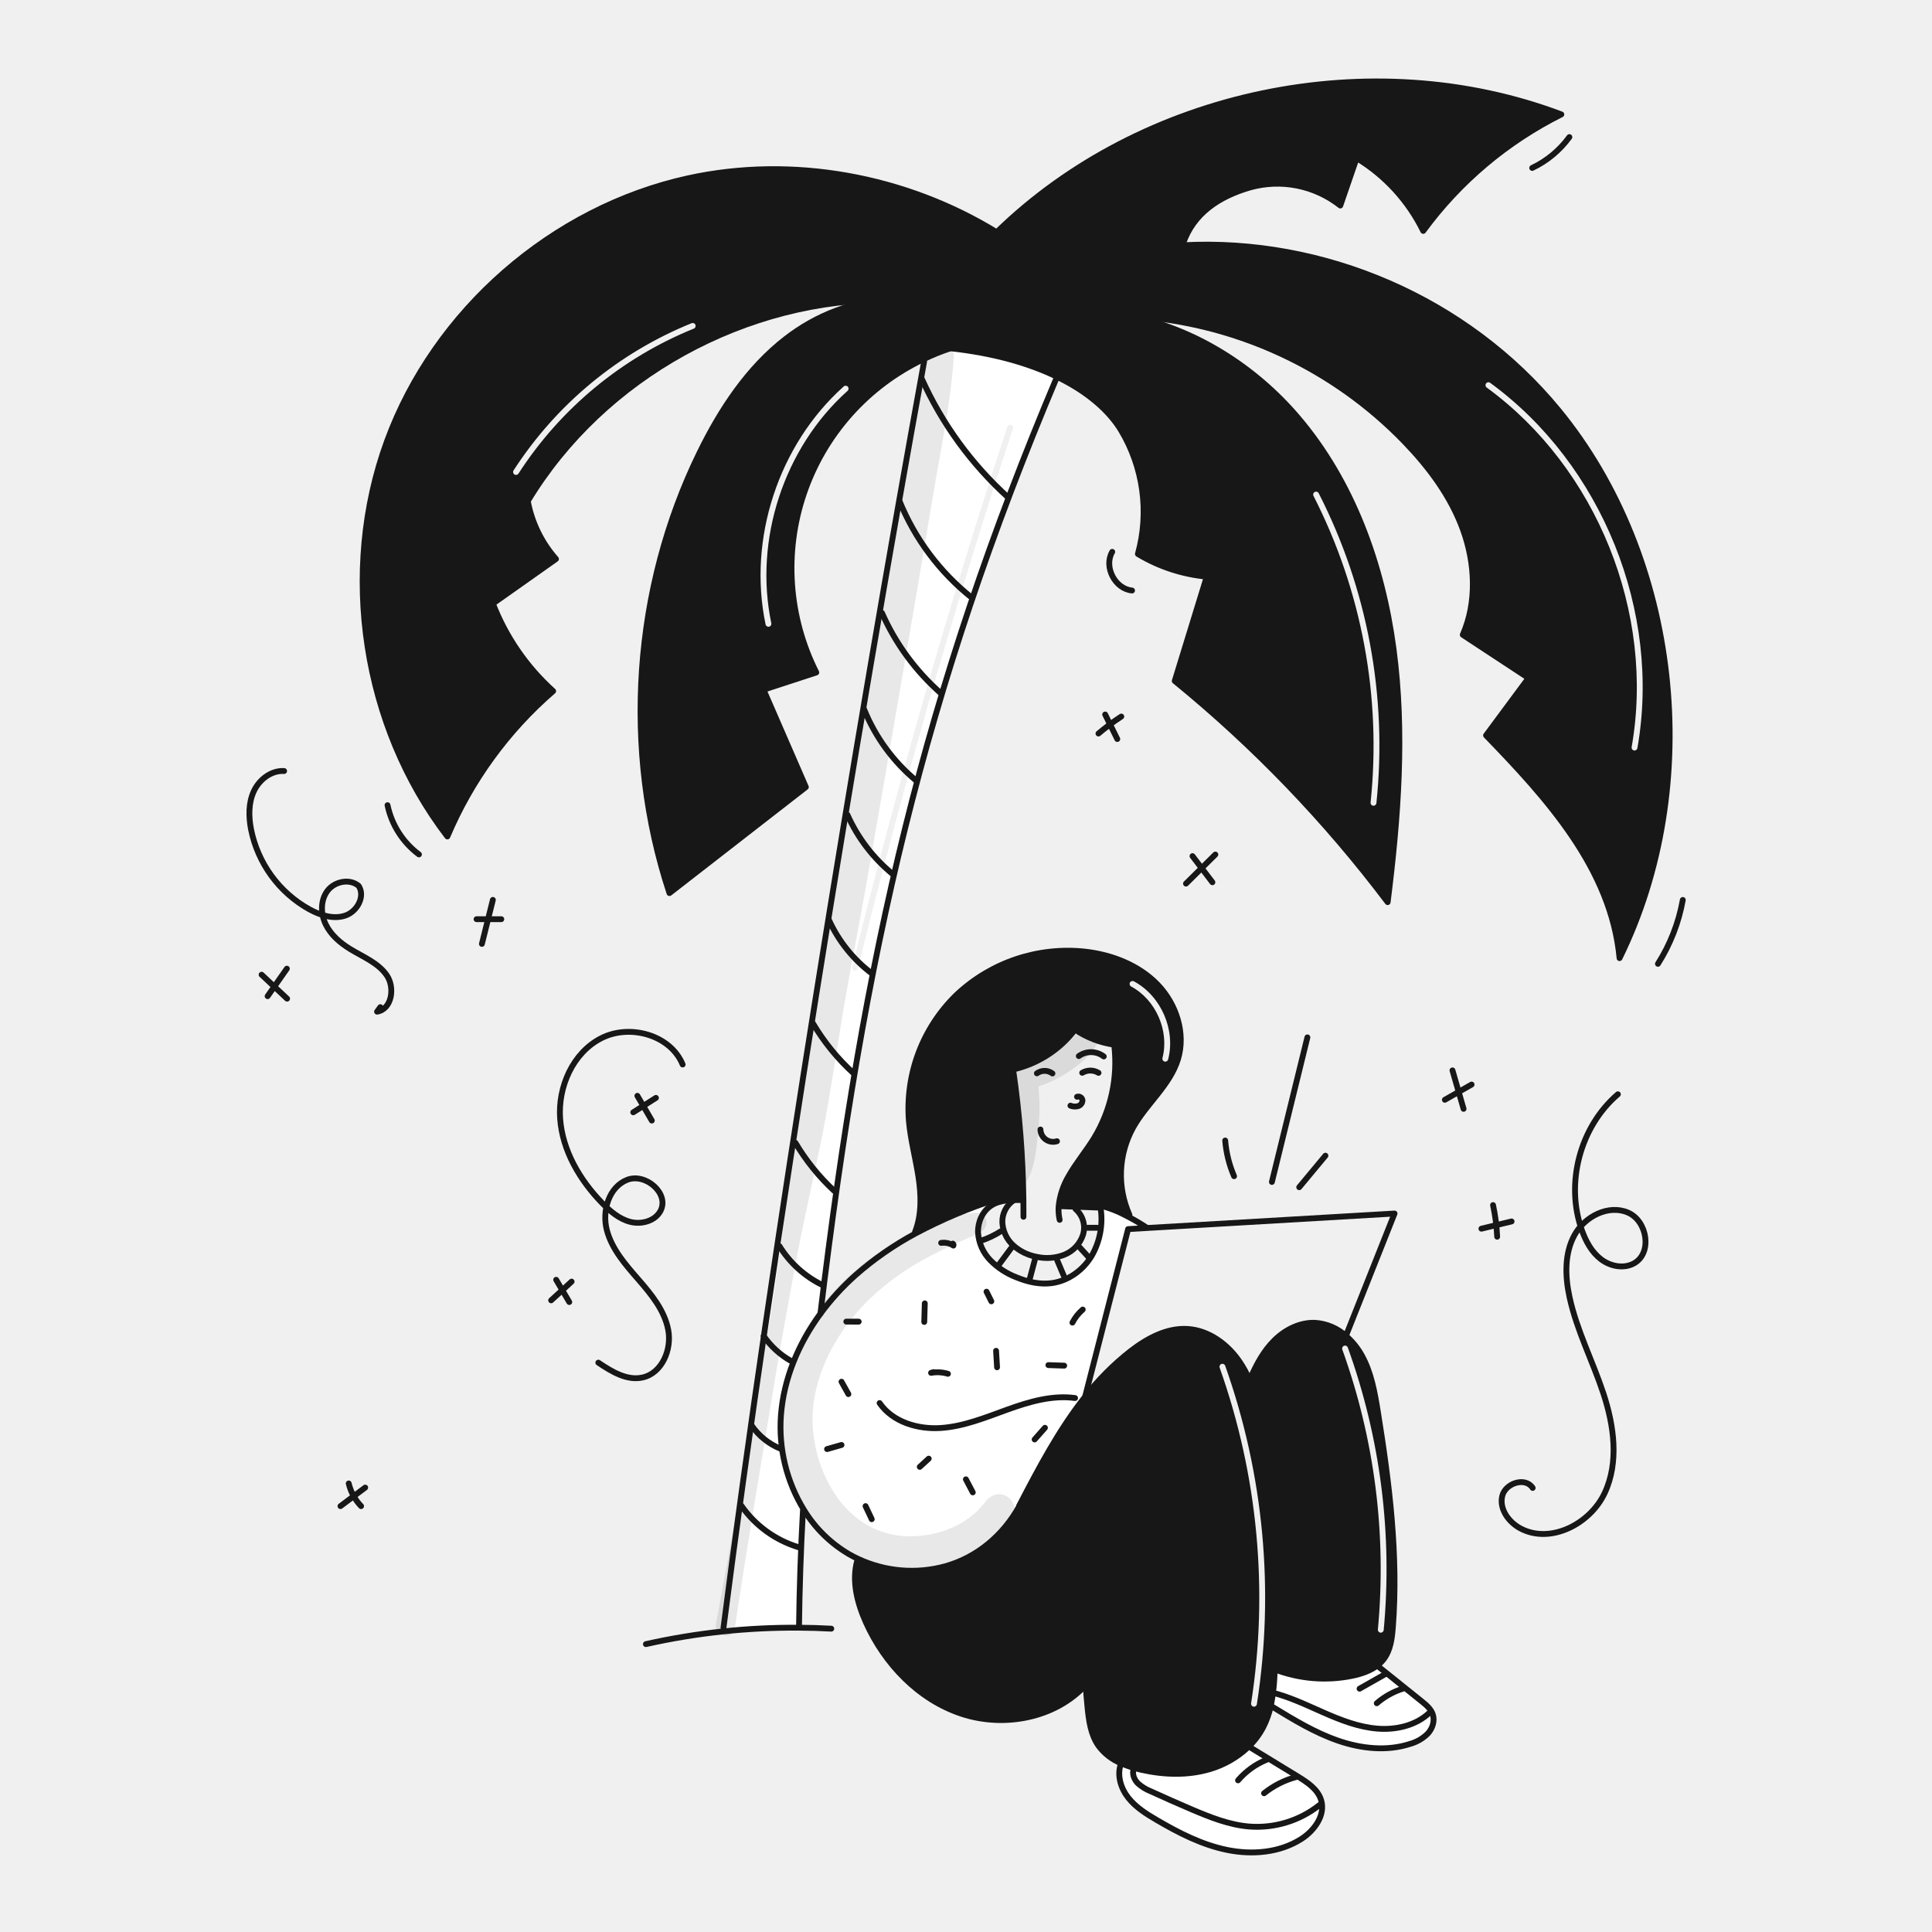
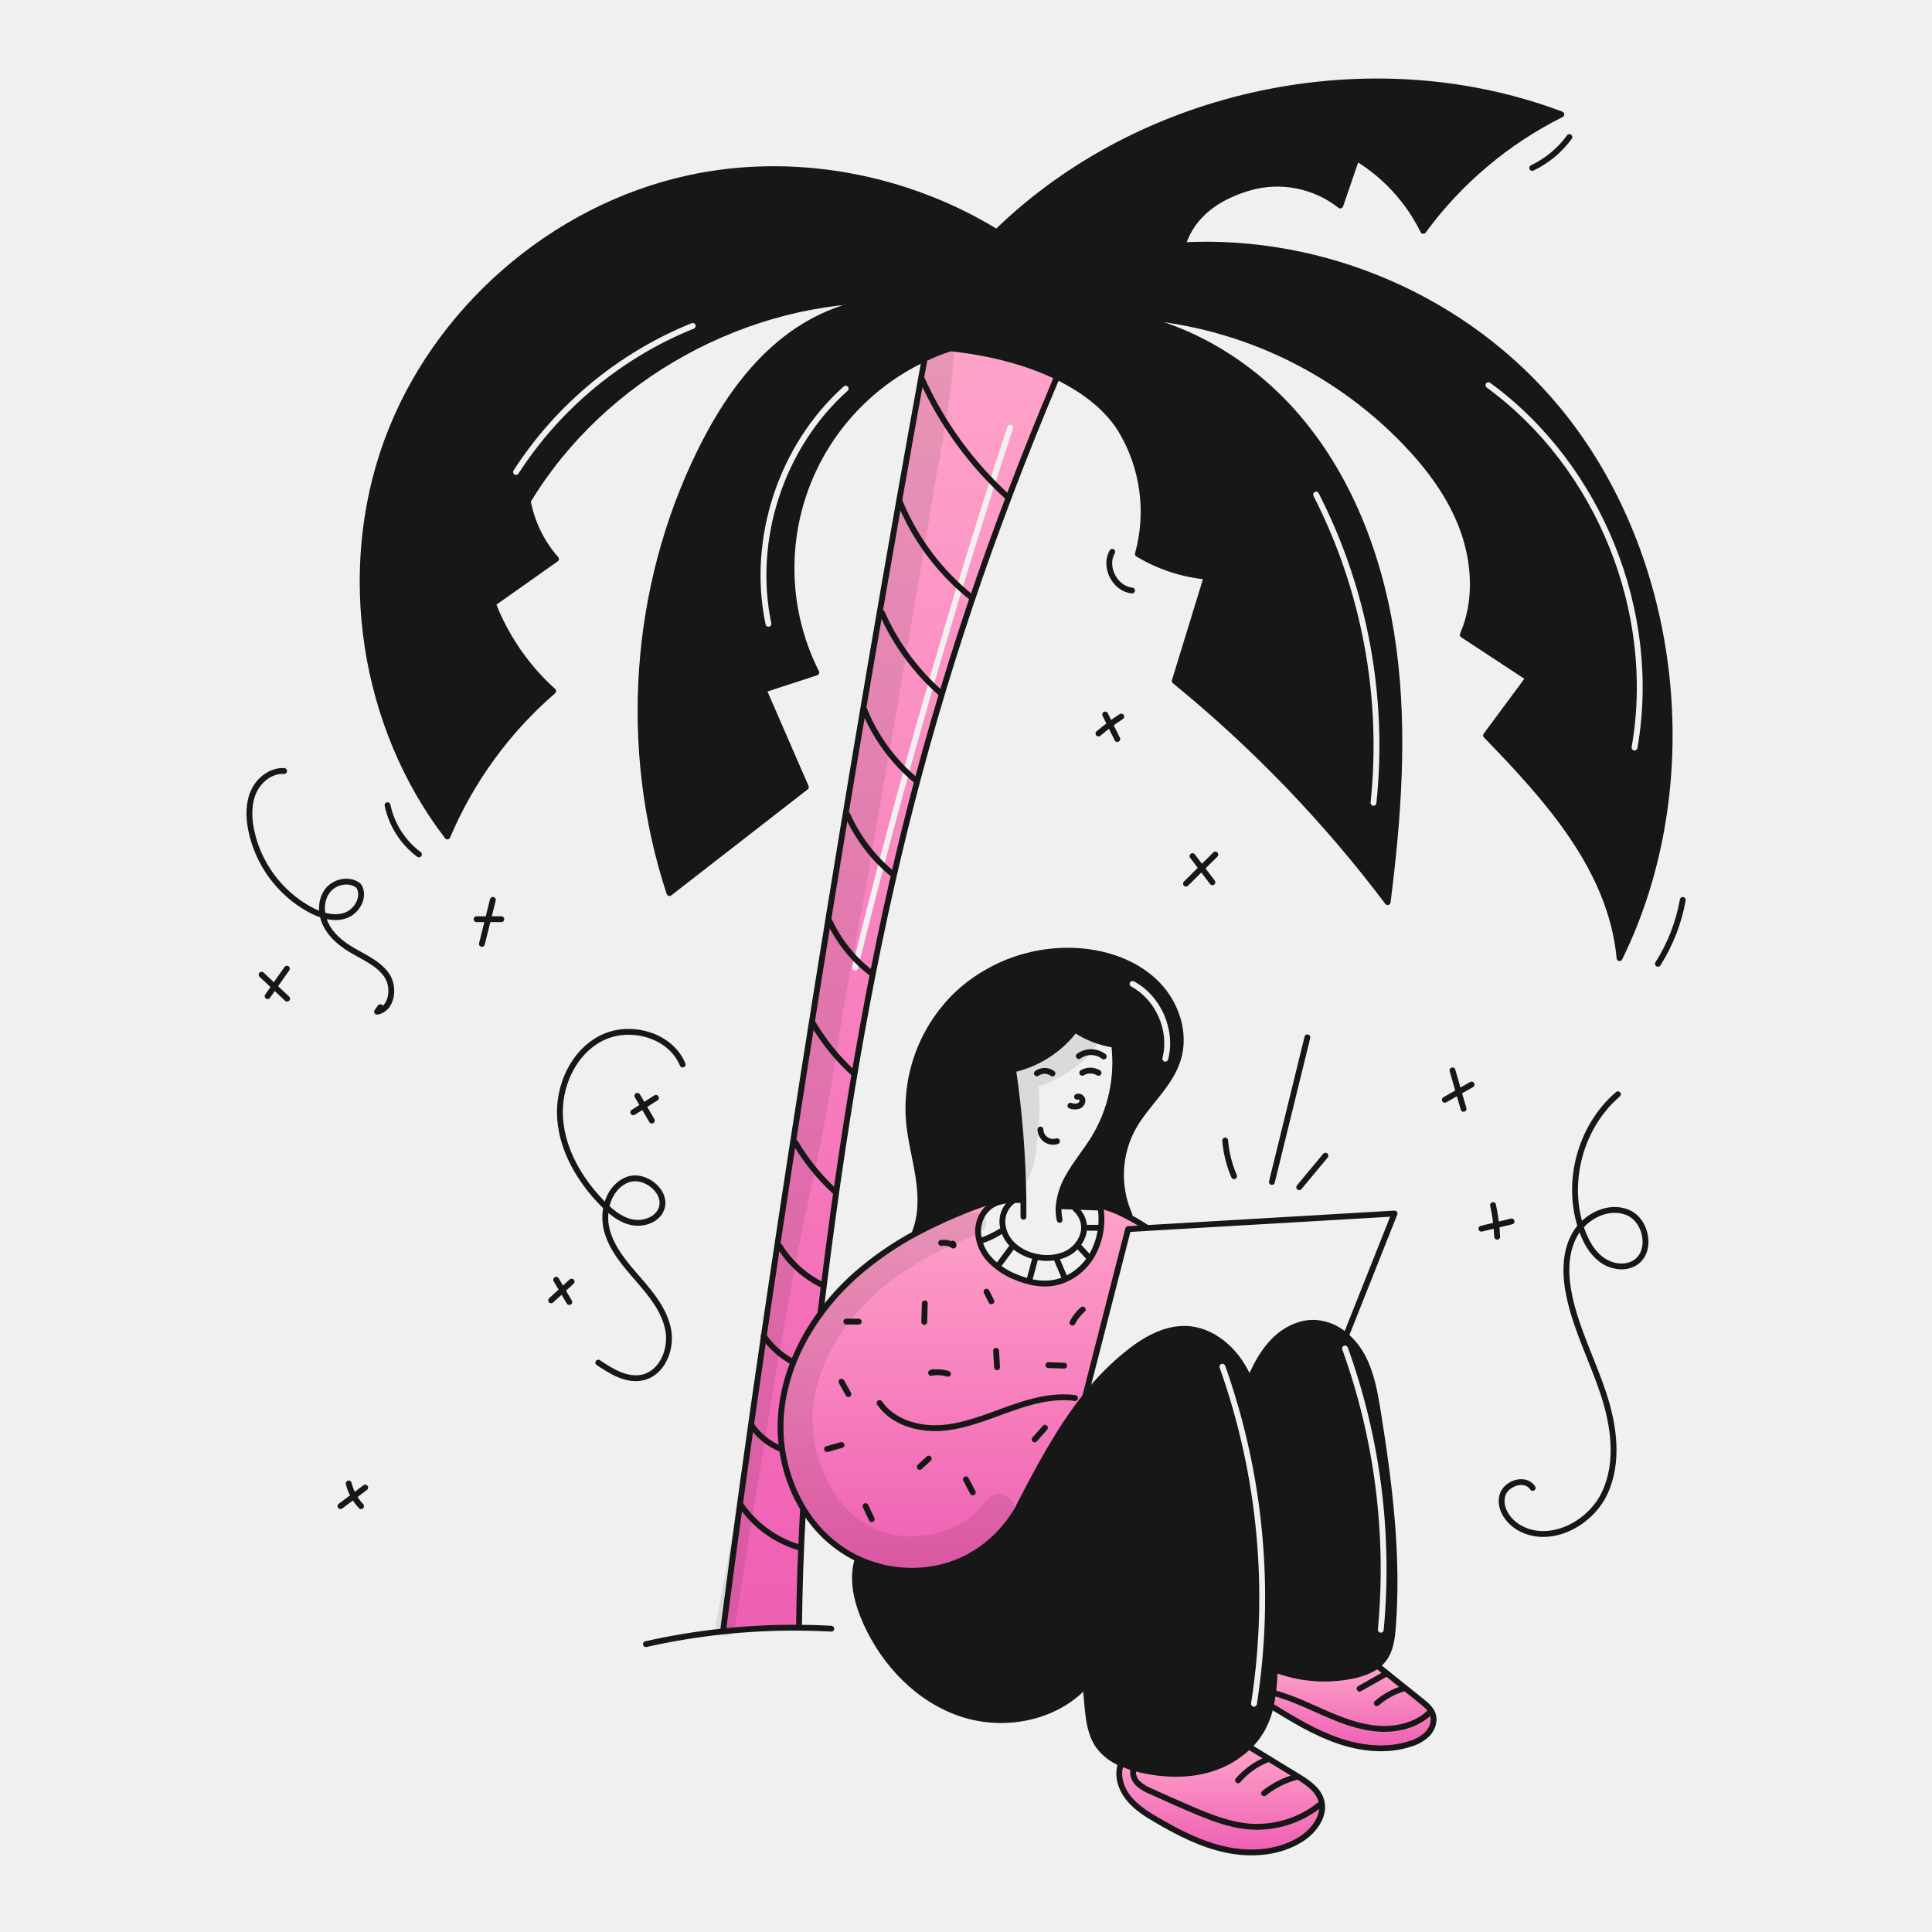
<svg xmlns="http://www.w3.org/2000/svg" width="960" height="960" viewBox="0 0 960 960" fill="none">
  <g clip-path="url(#clip0_248_1695)">
    <path fill-rule="evenodd" clip-rule="evenodd" d="M557.038 581.771C557.35 574.262 559.39 566.925 563 560.332C565.675 555.532 569.169 551.19 572.651 546.863C577.802 540.462 582.925 534.095 585.329 526.33C589.287 513.46 584.522 498.878 575.179 489.202C565.836 479.526 552.508 474.369 539.136 472.859C527.615 471.626 515.964 472.893 504.978 476.573C493.992 480.254 483.929 486.261 475.477 494.186C467.134 502.229 460.669 512.015 456.546 522.845C452.423 533.676 450.743 545.283 451.625 556.838C452.118 562.575 453.25 568.22 454.382 573.868C455.093 577.413 455.804 580.96 456.357 584.531C457.792 593.791 458.101 603.535 454.657 612.253L454.986 612.863C467.927 605.969 481.464 600.256 495.432 595.794L495.964 597.41C498.483 596.636 501.107 596.254 503.743 596.278C505.011 596.249 506.279 596.278 507.527 596.326L508.543 596.317C508.28 574.741 506.59 553.207 503.482 531.855L502.011 531.719C514.833 529.16 526.281 522.014 534.211 511.619L534.27 511.658C540.105 515.581 546.755 518.128 553.718 519.108L553.68 519.398C555.584 535.44 552.063 551.657 543.68 565.466C541.896 568.386 539.907 571.174 537.919 573.96C535.498 577.352 533.079 580.742 531.034 584.366C528.32 588.919 526.627 594.006 526.07 599.277L527.55 599.364C528.696 599.407 529.844 599.448 530.993 599.489C532.153 599.53 533.313 599.571 534.469 599.615C538.602 599.774 542.736 599.925 546.869 600.07L546.947 599.122C551.258 600.204 555.418 601.817 559.332 603.922L561.2 603.632C558.15 596.762 556.726 589.281 557.038 581.771ZM563.429 487.624C562.722 487.246 561.842 487.513 561.464 488.22C561.086 488.927 561.353 489.806 562.06 490.184C574.329 496.747 581.117 512.243 577.624 525.711C577.423 526.487 577.889 527.279 578.665 527.48C579.441 527.682 580.233 527.216 580.434 526.44C584.263 511.674 576.88 494.82 563.429 487.624Z" fill="#171717" />
-     <path fill-rule="evenodd" clip-rule="evenodd" d="M459.2 179.588C425.168 366.23 383.7 620.711 359.487 808.882L359.671 810.61C372.081 809.31 384.553 808.706 397.03 808.8V808.055C397.26 789.121 397.911 769.955 398.985 750.555L399.478 750.245C390.837 736.185 386.836 719.764 388.041 703.306C389.425 685 396.759 667.65 407.655 652.778C429.175 473.673 459.219 343.636 525.21 187.29L525.239 187.222C511.509 180.546 493.899 175.417 472.253 173.056C467.62 174.588 463.095 176.427 458.707 178.562L459.2 179.588ZM503.33 212.947C503.58 212.186 503.166 211.366 502.404 211.115C501.643 210.865 500.822 211.279 500.572 212.041C471.491 300.521 445.788 390.018 423.465 480.531C423.273 481.309 423.748 482.095 424.526 482.287C425.305 482.479 426.091 482.004 426.283 481.226C448.589 390.784 474.271 301.358 503.33 212.947Z" fill="white" />
-     <path d="M711.91 851.776C713.061 855.037 711.832 858.801 709.51 861.365C707.062 863.828 704.013 865.609 700.666 866.532C689.103 870.296 676.36 868.884 664.874 864.926C653.388 860.968 642.9 854.592 632.527 848.264L631.385 848C632.647 841.909 633.308 835.709 633.359 829.489C645.626 834.197 658.982 835.307 671.859 832.689C676.349 831.76 680.945 830.241 684.506 827.474L685.241 828.374C692.307 834.041 699.368 839.707 706.422 845.374C708.649 847.171 710.971 849.1 711.91 851.776Z" fill="white" />
-     <path d="M656.456 894.448C658.739 901.908 653.127 909.63 646.548 913.819C635.817 920.651 622.183 921.764 609.72 919.219C597.257 916.674 585.743 910.771 574.77 904.347C569.613 901.328 564.427 898.076 560.711 893.403C556.995 888.73 554.944 882.303 556.899 876.663L557.099 876.199C560.32 877.589 563.67 878.661 567.099 879.399C578.352 881.934 590.263 882.34 601.304 879.021C608.256 876.956 614.637 873.314 619.95 868.378L621.788 868.619C629.432 873.293 637.08 877.963 644.73 882.63C649.586 885.594 654.8 889.02 656.456 894.448Z" fill="white" />
+     <path fill-rule="evenodd" clip-rule="evenodd" d="M459.2 179.588C425.168 366.23 383.7 620.711 359.487 808.882L359.671 810.61C372.081 809.31 384.553 808.706 397.03 808.8V808.055C397.26 789.121 397.911 769.955 398.985 750.555L399.478 750.245C390.837 736.185 386.836 719.764 388.041 703.306C389.425 685 396.759 667.65 407.655 652.778C429.175 473.673 459.219 343.636 525.21 187.29L525.239 187.222C511.509 180.546 493.899 175.417 472.253 173.056C467.62 174.588 463.095 176.427 458.707 178.562L459.2 179.588ZM503.33 212.947C503.58 212.186 503.166 211.366 502.404 211.115C501.643 210.865 500.822 211.279 500.572 212.041C471.491 300.521 445.788 390.018 423.465 480.531C423.273 481.309 423.748 482.095 424.526 482.287C425.305 482.479 426.091 482.004 426.283 481.226C448.589 390.784 474.271 301.358 503.33 212.947Z" fill="url(#paint0_linear_248_1695)" />
+     <path d="M711.91 851.776C713.061 855.037 711.832 858.801 709.51 861.365C707.062 863.828 704.013 865.609 700.666 866.532C689.103 870.296 676.36 868.884 664.874 864.926C653.388 860.968 642.9 854.592 632.527 848.264L631.385 848C632.647 841.909 633.308 835.709 633.359 829.489C645.626 834.197 658.982 835.307 671.859 832.689C676.349 831.76 680.945 830.241 684.506 827.474L685.241 828.374C692.307 834.041 699.368 839.707 706.422 845.374C708.649 847.171 710.971 849.1 711.91 851.776Z" fill="url(#paint1_linear_248_1695)" />
+     <path d="M656.456 894.448C658.739 901.908 653.127 909.63 646.548 913.819C635.817 920.651 622.183 921.764 609.72 919.219C597.257 916.674 585.743 910.771 574.77 904.347C569.613 901.328 564.427 898.076 560.711 893.403C556.995 888.73 554.944 882.303 556.899 876.663L557.099 876.199C560.32 877.589 563.67 878.661 567.099 879.399C578.352 881.934 590.263 882.34 601.304 879.021C608.256 876.956 614.637 873.314 619.95 868.378L621.788 868.619C629.432 873.293 637.08 877.963 644.73 882.63C649.586 885.594 654.8 889.02 656.456 894.448Z" fill="url(#paint2_linear_248_1695)" />
    <path d="M620.925 93.19C605.656 97.66 592.894 106.059 587.825 121.154L587.864 121.86C566.367 122.963 545.173 127.413 525.047 135.049L523.747 136.5C514.886 128.639 505.349 121.574 495.247 115.387C567.494 45.022 681.469 21.238 775.82 56.846C748.668 70.411 725.144 90.258 707.2 114.738C699.851 99.759 688.36 87.203 674.089 78.559C671.389 86.416 668.686 94.27 665.98 102.121C659.711 97.177 652.359 93.789 644.527 92.237C636.695 90.684 628.606 91.011 620.925 93.19V93.19Z" fill="#171717" />
-     <path d="M426.339 774.58C424.82 773.874 423.33 773.1 421.869 772.258C412.706 766.877 405.015 759.315 399.478 750.245C390.837 736.186 386.836 719.765 388.041 703.306C389.425 684.999 396.759 667.65 407.654 652.778C412.799 645.77 418.669 639.325 425.168 633.551C434.279 625.539 444.277 618.599 454.968 612.864C467.91 605.97 481.447 600.257 495.414 595.795L495.946 597.411C494.701 597.813 493.516 598.382 492.424 599.104C488.124 601.959 485.805 607.29 485.979 612.448C486.302 617.649 488.491 622.559 492.143 626.275C495.786 629.954 500.17 632.818 505.003 634.675C510.603 636.987 516.74 638.39 522.739 637.558C530.925 636.416 538.239 631.066 542.478 623.973C546.615 616.737 548.161 608.306 546.861 600.073L546.939 599.125C551.25 600.208 555.41 601.82 559.324 603.925C562.803 605.683 566.179 607.638 569.436 609.779L569.465 610.215L560.543 610.737L539.179 694.048C526.164 710.469 516.091 729.579 506.379 748.302L506.495 748.37C498.551 762.778 485.633 773.789 469.795 778.25C455.334 782.227 439.929 780.926 426.339 774.58V774.58Z" fill="white" />
+     <path d="M426.339 774.58C424.82 773.874 423.33 773.1 421.869 772.258C412.706 766.877 405.015 759.315 399.478 750.245C390.837 736.186 386.836 719.765 388.041 703.306C389.425 684.999 396.759 667.65 407.654 652.778C412.799 645.77 418.669 639.325 425.168 633.551C434.279 625.539 444.277 618.599 454.968 612.864C467.91 605.97 481.447 600.257 495.414 595.795L495.946 597.411C494.701 597.813 493.516 598.382 492.424 599.104C488.124 601.959 485.805 607.29 485.979 612.448C486.302 617.649 488.491 622.559 492.143 626.275C495.786 629.954 500.17 632.818 505.003 634.675C510.603 636.987 516.74 638.39 522.739 637.558C530.925 636.416 538.239 631.066 542.478 623.973C546.615 616.737 548.161 608.306 546.861 600.073L546.939 599.125C551.25 600.208 555.41 601.82 559.324 603.925C562.803 605.683 566.179 607.638 569.436 609.779L569.465 610.215L560.543 610.737L539.179 694.048C526.164 710.469 516.091 729.579 506.379 748.302L506.495 748.37C498.551 762.778 485.633 773.789 469.795 778.25C455.334 782.227 439.929 780.926 426.339 774.58V774.58Z" fill="url(#paint3_linear_248_1695)" />
    <path d="M531.9 549.4C533.103 549.886 534.43 549.967 535.683 549.633C536.302 549.454 536.848 549.083 537.241 548.573C537.634 548.063 537.855 547.441 537.87 546.797C537.851 546.483 537.759 546.178 537.602 545.905C537.446 545.632 537.229 545.399 536.968 545.223C536.707 545.047 536.409 544.934 536.098 544.891C535.786 544.849 535.469 544.879 535.17 544.978" stroke="#171717" stroke-width="2.903" stroke-linecap="round" stroke-linejoin="round" />
    <path d="M522.945 533.394C521.833 532.565 520.486 532.113 519.099 532.102C517.712 532.092 516.358 532.524 515.233 533.336" stroke="#171717" stroke-width="2.903" stroke-linecap="round" stroke-linejoin="round" />
    <path d="M537.75 533.065C538.975 532.333 540.377 531.949 541.804 531.954C543.231 531.959 544.63 532.353 545.85 533.094" stroke="#171717" stroke-width="2.903" stroke-linecap="round" stroke-linejoin="round" />
    <path d="M536.056 524.753C537.871 523.453 540.055 522.771 542.288 522.805C544.52 522.84 546.682 523.591 548.456 524.947" stroke="#171717" stroke-width="2.903" stroke-linecap="round" stroke-linejoin="round" />
    <path d="M497.7 532.368C499.142 532.214 500.574 531.991 502 531.72C514.822 529.162 526.27 522.015 534.2 511.62C534.84 510.778 535.449 509.917 536.029 509.036" stroke="#171717" stroke-width="2.903" stroke-linecap="round" stroke-linejoin="round" />
    <path d="M534.257 511.662C540.092 515.585 546.742 518.132 553.705 519.112C557.407 519.641 561.16 519.716 564.881 519.335" stroke="#171717" stroke-width="2.903" stroke-linecap="round" stroke-linejoin="round" />
    <path d="M507.512 596.327C506.264 596.279 504.996 596.25 503.728 596.279C501.092 596.255 498.468 596.637 495.949 597.411C494.703 597.813 493.519 598.383 492.427 599.104C488.127 601.959 485.808 607.29 485.982 612.448C486.305 617.649 488.493 622.559 492.146 626.275C495.789 629.955 500.172 632.818 505.006 634.675C510.606 636.987 516.743 638.39 522.742 637.558C530.928 636.416 538.242 631.066 542.481 623.973C546.618 616.737 548.164 608.306 546.864 600.073C542.73 599.928 538.597 599.777 534.464 599.618C532.164 599.531 529.848 599.454 527.545 599.367" stroke="#171717" stroke-width="2.903" stroke-linecap="round" stroke-linejoin="round" />
    <path d="M546.942 599.124C551.253 600.207 555.413 601.819 559.327 603.924C562.806 605.682 566.182 607.637 569.439 609.778" stroke="#171717" stroke-width="2.903" stroke-linecap="round" stroke-linejoin="round" />
    <path d="M496.065 595.582C495.852 595.65 495.63 595.727 495.417 595.795C481.45 600.258 467.913 605.97 454.971 612.864C444.28 618.599 434.282 625.54 425.171 633.551C418.672 639.325 412.802 645.77 407.657 652.778C396.759 667.65 389.425 685 388.041 703.306C386.836 719.765 390.837 736.186 399.478 750.245C405.015 759.315 412.706 766.877 421.869 772.258C423.33 773.1 424.82 773.874 426.339 774.58C439.929 780.925 455.333 782.226 469.794 778.248C485.634 773.787 498.552 762.776 506.494 748.368L506.61 748.168" stroke="#171717" stroke-width="2.903" stroke-linecap="round" stroke-linejoin="round" />
    <path d="M437.07 697.172C443.57 706.625 456.093 710.331 467.54 709.557C478.987 708.783 489.805 704.293 500.603 700.403C511.401 696.513 522.829 693.137 534.198 694.675" stroke="#171717" stroke-width="2.903" stroke-linecap="round" stroke-linejoin="round" />
    <path d="M503.467 531.856C506.574 553.208 508.265 574.742 508.528 596.318C508.557 599.085 508.566 601.843 508.557 604.61" stroke="#171717" stroke-width="2.903" stroke-linecap="round" stroke-linejoin="round" />
    <path d="M553.667 519.4C555.571 535.442 552.051 551.659 543.667 565.468C539.71 571.942 534.746 577.768 531.021 584.368C528.308 588.921 526.614 594.008 526.057 599.279C525.867 601.576 526.027 603.889 526.531 606.139" stroke="#171717" stroke-width="2.903" stroke-linecap="round" stroke-linejoin="round" />
    <path d="M503.728 596.4C501.918 597.609 500.448 599.261 499.457 601.198C498.467 603.136 497.988 605.295 498.068 607.47C498.311 611.85 500.281 615.956 503.545 618.887C506.808 621.778 510.8 623.723 515.088 624.509C519.696 625.552 524.51 625.184 528.906 623.455C531.087 622.573 533.047 621.222 534.647 619.498C536.248 617.774 537.449 615.718 538.166 613.478C538.834 611.222 538.836 608.82 538.172 606.563C537.508 604.306 536.205 602.288 534.421 600.754" stroke="#171717" stroke-width="2.903" stroke-linecap="round" stroke-linejoin="round" />
    <path d="M525.209 567.067C524.279 567.367 523.291 567.446 522.325 567.297C521.359 567.148 520.441 566.777 519.643 566.211C518.846 565.646 518.191 564.902 517.732 564.04C517.272 563.177 517.019 562.219 516.994 561.242" stroke="#171717" stroke-width="2.903" stroke-linecap="round" stroke-linejoin="round" />
    <path d="M561.2 603.633C558.15 596.763 556.726 589.282 557.038 581.772C557.35 574.263 559.391 566.926 563 560.333C569.637 548.433 581.307 539.346 585.322 526.333C589.28 513.463 584.529 498.881 575.172 489.205C565.815 479.529 552.5 474.37 539.124 472.86C527.604 471.627 515.953 472.894 504.967 476.574C493.98 480.255 483.918 486.262 475.465 494.187C467.122 502.23 460.658 512.016 456.535 522.846C452.411 533.677 450.731 545.284 451.613 556.839C452.413 566.177 454.913 575.272 456.345 584.532C457.777 593.792 458.086 603.532 454.645 612.254" stroke="#171717" stroke-width="2.903" stroke-linecap="round" stroke-linejoin="round" />
    <path d="M506.38 748.3C516.094 729.577 526.167 710.467 539.18 694.046C545.721 685.637 553.263 678.057 561.638 671.472C569.882 665.086 579.732 659.696 590.144 660.354C600.644 661.022 610.009 667.911 615.921 676.61C617.799 679.385 619.418 682.326 620.759 685.396C623.534 692.013 625.625 698.896 627 705.938C635.428 745.165 634.46 785.718 633.464 825.815C633.435 827.035 633.405 828.263 633.357 829.492C633.307 835.711 632.646 841.91 631.385 848C630.593 851.518 629.368 854.924 627.737 858.14C625.742 861.969 623.112 865.431 619.958 868.378C614.645 873.314 608.264 876.956 601.312 879.021C590.271 882.34 578.36 881.934 567.107 879.399C563.677 878.661 560.328 877.589 557.107 876.199C552.606 874.366 548.697 871.33 545.807 867.423C541.927 861.869 541.017 854.823 540.359 848.08C540.011 844.5 539.705 840.914 539.44 837.32C537.35 809.143 537.969 780.686 543.504 753.012" stroke="#171717" stroke-width="2.903" stroke-linecap="round" stroke-linejoin="round" />
    <path d="M426 775.306C423.1 785.534 425.952 796.536 430.306 806.221C439.566 826.783 456.451 844.521 477.864 851.592C499.016 858.579 524.426 853.721 539.433 837.32C539.627 837.127 539.801 836.92 539.985 836.72" stroke="#171717" stroke-width="2.903" stroke-linecap="round" stroke-linejoin="round" />
    <path d="M621.158 685.222C624.147 678.245 627.795 671.395 633.185 666.044C638.575 660.693 645.938 656.977 653.524 657.306C659.193 657.689 664.568 659.969 668.783 663.779C671.929 666.507 674.574 669.763 676.6 673.4C681.38 681.953 683.092 691.823 684.65 701.5C690.34 736.914 694.878 772.832 692.101 808.6C691.675 814.106 690.959 819.9 687.64 824.324C686.743 825.515 685.688 826.58 684.505 827.488C680.944 830.255 676.348 831.774 671.858 832.703C658.982 835.321 645.626 834.21 633.358 829.503C633.194 829.445 633.039 829.387 632.874 829.319" stroke="#171717" stroke-width="2.903" stroke-linecap="round" stroke-linejoin="round" />
    <path d="M556.9 876.663C554.945 882.304 556.987 888.729 560.712 893.403C564.437 898.077 569.612 901.328 574.771 904.347C585.744 910.771 597.259 916.674 609.721 919.219C622.183 921.764 635.821 920.651 646.549 913.819C653.128 909.63 658.74 901.908 656.457 894.448C654.802 889.02 649.587 885.594 644.739 882.633C637.095 877.96 629.447 873.289 621.797 868.622" stroke="#171717" stroke-width="2.903" stroke-linecap="round" stroke-linejoin="round" />
    <path d="M632.527 848.264C642.9 854.592 653.379 860.959 664.874 864.926C676.369 868.893 689.103 870.296 700.666 866.532C704.014 865.609 707.063 863.828 709.51 861.365C711.832 858.801 713.061 855.037 711.91 851.776C710.971 849.096 708.649 847.176 706.423 845.376C699.361 839.709 692.3 834.043 685.242 828.376" stroke="#171717" stroke-width="2.903" stroke-linecap="round" stroke-linejoin="round" />
    <path d="M539.114 694.298L539.182 694.046L560.546 610.735L569.468 610.213L692.944 602.994L668.783 663.779" stroke="#171717" stroke-width="2.903" stroke-linecap="round" stroke-linejoin="round" />
    <path d="M398.985 750.555C397.911 769.955 397.26 789.122 397.03 808.055" stroke="#171717" stroke-width="2.903" stroke-linecap="round" stroke-linejoin="round" />
    <path d="M525.209 187.29C459.218 343.636 429.174 473.673 407.654 652.778" stroke="#171717" stroke-width="2.903" stroke-linecap="round" stroke-linejoin="round" />
    <path d="M413.063 809.279C407.722 808.979 402.378 808.818 397.03 808.795C371.441 808.61 345.915 811.346 320.947 816.952" stroke="#171717" stroke-width="2.903" stroke-linecap="round" stroke-linejoin="round" />
    <path d="M459.2 179.588C425.169 366.23 383.7 620.711 359.488 808.882" stroke="#171717" stroke-width="2.903" stroke-linecap="round" stroke-linejoin="round" />
    <path d="M525.045 135.049C545.171 127.412 566.364 122.963 587.862 121.86C657.307 118.183 728.64 148.082 774.5 204C834.482 277.142 847.042 390.091 804.748 476.083C800.577 431.592 768.579 396.564 738.408 365.417C745.443 355.915 752.481 346.415 759.522 336.917C748.626 329.747 737.731 322.583 726.836 315.426C733.957 299.219 733.029 279.896 726.971 263.204C720.913 246.512 710.145 232.173 698.117 219.662C662.3 182.532 613.863 160.18 562.371 157.019" stroke="#171717" stroke-width="2.903" stroke-linecap="round" stroke-linejoin="round" />
    <path d="M534.547 154.73C543.876 154.495 553.201 155.336 562.337 157.236C594.132 163.787 623.509 182.461 644.748 207.348C672.073 239.357 686.878 280.664 692.432 322.387C697.986 364.11 694.793 406.502 689.519 448.264C658.801 407.509 623.277 370.609 583.719 338.364C589.031 321.082 594.34 303.804 599.646 286.529C587.534 285.39 575.834 281.54 565.412 275.266C568.255 264.983 568.979 254.229 567.54 243.657C566.102 233.085 562.53 222.916 557.042 213.766C551.197 204.138 540.67 194.713 525.236 187.224C511.506 180.548 493.896 175.419 472.25 173.058" stroke="#171717" stroke-width="2.903" stroke-linecap="round" stroke-linejoin="round" />
    <path d="M457.951 150.743C453.084 149.662 448.112 149.126 443.127 149.143C424.384 149.172 405.642 156.643 390.663 168.214C371.717 182.844 358.171 203.426 347.643 224.926C314.667 292.262 309.161 372.564 332.655 443.77C355.249 426.218 377.839 408.662 400.426 391.103C393.411 374.97 386.399 358.843 379.391 342.723C388.127 339.856 396.868 336.995 405.613 334.14C398.719 320.469 394.624 305.559 393.567 290.285C392.51 275.011 394.512 259.68 399.457 245.189C404.402 230.699 412.19 217.342 422.364 205.9C432.537 194.458 444.893 185.163 458.706 178.558C463.094 176.423 467.619 174.584 472.252 173.052" stroke="#171717" stroke-width="2.903" stroke-linecap="round" stroke-linejoin="round" />
    <path d="M532.583 144.87C529.728 141.986 526.783 139.196 523.748 136.5C514.887 128.639 505.35 121.574 495.248 115.387C450.012 87.626 393.978 77.224 342.027 88.574C274.527 103.33 216.083 154.323 192.327 219.211C168.571 284.099 180.276 360.782 222.3 415.636C234.064 387.854 252.045 363.141 274.86 343.4C261.613 331.447 251.352 316.556 244.9 299.92C255.35 292.537 265.806 285.151 276.269 277.761C269.079 269.61 264.233 259.662 262.249 248.975C299.511 187.222 371.018 147.734 443.124 149.069" stroke="#171717" stroke-width="2.903" stroke-linecap="round" stroke-linejoin="round" />
    <path d="M495.223 115.416L495.252 115.387C567.494 45.022 681.469 21.238 775.82 56.846C748.668 70.411 725.143 90.258 707.2 114.738C699.851 99.759 688.359 87.203 674.089 78.559C671.389 86.416 668.686 94.27 665.98 102.121C659.711 97.177 652.359 93.79 644.528 92.237C636.696 90.685 628.608 91.011 620.928 93.19C605.659 97.66 592.897 106.059 587.828 121.154" stroke="#171717" stroke-width="2.903" stroke-linecap="round" stroke-linejoin="round" />
    <path d="M602.432 438.388L592.544 425.4" stroke="#171717" stroke-width="2.903" stroke-linecap="round" stroke-linejoin="round" />
    <path d="M589.314 439.061L603.9 424.615" stroke="#171717" stroke-width="2.903" stroke-linecap="round" stroke-linejoin="round" />
    <path d="M555.177 367.216L549.152 355.03" stroke="#171717" stroke-width="2.903" stroke-linecap="round" stroke-linejoin="round" />
    <path d="M545.822 364.483C549.422 361.434 553.211 358.616 557.167 356.047" stroke="#171717" stroke-width="2.903" stroke-linecap="round" stroke-linejoin="round" />
    <path d="M632 587.3L649.633 515.468" stroke="#171717" stroke-width="2.903" stroke-linecap="round" stroke-linejoin="round" />
    <path d="M645.573 589.919L658.598 574.249" stroke="#171717" stroke-width="2.903" stroke-linecap="round" stroke-linejoin="round" />
    <path d="M613.2 584.435C610.776 578.811 609.286 572.828 608.79 566.724" stroke="#171717" stroke-width="2.903" stroke-linecap="round" stroke-linejoin="round" />
    <path d="M717.938 546.477L731.223 538.905" stroke="#171717" stroke-width="2.903" stroke-linecap="round" stroke-linejoin="round" />
    <path d="M727.241 550.983L721.726 531.874" stroke="#171717" stroke-width="2.903" stroke-linecap="round" stroke-linejoin="round" />
    <path d="M743.937 614.515C743.687 609.231 743.002 603.977 741.888 598.806" stroke="#171717" stroke-width="2.903" stroke-linecap="round" stroke-linejoin="round" />
    <path d="M736.109 610.528L751.092 606.928" stroke="#171717" stroke-width="2.903" stroke-linecap="round" stroke-linejoin="round" />
    <path d="M208.171 424.553C200.161 418.57 194.61 409.87 192.558 400.085" stroke="#171717" stroke-width="2.903" stroke-linecap="round" stroke-linejoin="round" />
    <path d="M823.822 478.918C829.961 469.241 834.156 458.462 836.174 447.181" stroke="#171717" stroke-width="2.903" stroke-linecap="round" stroke-linejoin="round" />
    <path d="M500.973 247.194C482.724 230.682 468.088 210.574 457.984 188.133" stroke="#171717" stroke-width="2.903" stroke-linecap="round" stroke-linejoin="round" />
    <path d="M483 297.084C466.991 284.362 454.545 267.716 446.871 248.763" stroke="#171717" stroke-width="2.903" stroke-linecap="round" stroke-linejoin="round" />
    <path d="M467.488 344.458C454.972 333.432 444.996 319.822 438.249 304.568" stroke="#171717" stroke-width="2.903" stroke-linecap="round" stroke-linejoin="round" />
    <path d="M455.363 387.979C443.886 378.488 434.954 366.288 429.375 352.479" stroke="#171717" stroke-width="2.903" stroke-linecap="round" stroke-linejoin="round" />
    <path d="M443.873 434.556C434.052 426.592 426.247 416.427 421.089 404.883" stroke="#171717" stroke-width="2.903" stroke-linecap="round" stroke-linejoin="round" />
    <path d="M433.352 483.808C424.06 476.85 416.673 467.661 411.874 457.091" stroke="#171717" stroke-width="2.903" stroke-linecap="round" stroke-linejoin="round" />
    <path d="M424.243 533.407C416.293 526.197 409.469 517.835 404 508.6" stroke="#171717" stroke-width="2.903" stroke-linecap="round" stroke-linejoin="round" />
    <path d="M414.58 591.8C407.015 584.79 400.5 576.726 395.236 567.857" stroke="#171717" stroke-width="2.903" stroke-linecap="round" stroke-linejoin="round" />
    <path d="M408.457 638.429C399.734 634.115 392.398 627.438 387.283 619.159" stroke="#171717" stroke-width="2.903" stroke-linecap="round" stroke-linejoin="round" />
    <path d="M393.133 676.3C387.673 673.252 382.992 668.983 379.455 663.826" stroke="#171717" stroke-width="2.903" stroke-linecap="round" stroke-linejoin="round" />
    <path d="M387.816 719.855C382.055 717.513 377.101 713.545 373.559 708.434" stroke="#171717" stroke-width="2.903" stroke-linecap="round" stroke-linejoin="round" />
    <path d="M396.885 768.84C385.325 765.357 375.279 758.074 368.375 748.17" stroke="#171717" stroke-width="2.903" stroke-linecap="round" stroke-linejoin="round" />
    <path d="M532.884 657.2C534.156 654.726 535.896 652.523 538.007 650.711" stroke="#171717" stroke-width="2.903" stroke-linecap="round" stroke-linejoin="round" />
    <path d="M492.586 646.617L490.196 641.836" stroke="#171717" stroke-width="2.903" stroke-linecap="round" stroke-linejoin="round" />
    <path d="M488.147 616.223L487.199 616.594C490.778 615.427 494.195 613.811 497.368 611.785" stroke="#171717" stroke-width="2.903" stroke-linecap="round" stroke-linejoin="round" />
    <path d="M496.3 628.483L502.394 620.248" stroke="#171717" stroke-width="2.903" stroke-linecap="round" stroke-linejoin="round" />
    <path d="M511.715 635.348L514.446 625.103" stroke="#171717" stroke-width="2.903" stroke-linecap="round" stroke-linejoin="round" />
    <path d="M529.051 635.038L525.297 626.158" stroke="#171717" stroke-width="2.903" stroke-linecap="round" stroke-linejoin="round" />
    <path d="M541.043 624.795L535.985 619.272" stroke="#171717" stroke-width="2.903" stroke-linecap="round" stroke-linejoin="round" />
    <path d="M540.4 610.076H545.181" stroke="#171717" stroke-width="2.903" stroke-linecap="round" stroke-linejoin="round" />
    <path d="M514.1 715.26L519.223 709.46" stroke="#171717" stroke-width="2.903" stroke-linecap="round" stroke-linejoin="round" />
    <path d="M483.366 741.557L479.95 735.068" stroke="#171717" stroke-width="2.903" stroke-linecap="round" stroke-linejoin="round" />
    <path d="M457.027 728.875L461.48 724.791" stroke="#171717" stroke-width="2.903" stroke-linecap="round" stroke-linejoin="round" />
    <path d="M433.164 754.876L430.09 748.387" stroke="#171717" stroke-width="2.903" stroke-linecap="round" stroke-linejoin="round" />
    <path d="M410.966 720.042L418.137 717.993" stroke="#171717" stroke-width="2.903" stroke-linecap="round" stroke-linejoin="round" />
    <path d="M421.558 692.718L418.144 686.57" stroke="#171717" stroke-width="2.903" stroke-linecap="round" stroke-linejoin="round" />
    <path d="M420.528 656.7L426.675 656.721" stroke="#171717" stroke-width="2.903" stroke-linecap="round" stroke-linejoin="round" />
    <path d="M459.257 656.866L459.524 647.643" stroke="#171717" stroke-width="2.903" stroke-linecap="round" stroke-linejoin="round" />
    <path d="M471.023 682.636C468.306 681.813 465.432 681.651 462.641 682.163L463.899 681.793" stroke="#171717" stroke-width="2.903" stroke-linecap="round" stroke-linejoin="round" />
    <path d="M495.432 679.4L494.946 671.213" stroke="#171717" stroke-width="2.903" stroke-linecap="round" stroke-linejoin="round" />
    <path d="M520.934 678.313L528.791 678.583" stroke="#171717" stroke-width="2.903" stroke-linecap="round" stroke-linejoin="round" />
    <path d="M473.451 617.946C473.606 618.048 473.721 618.202 473.774 618.38C473.827 618.558 473.815 618.75 473.741 618.92C471.944 617.748 469.779 617.274 467.656 617.589" stroke="#171717" stroke-width="2.903" stroke-linecap="round" stroke-linejoin="round" />
    <path d="M563.218 879.3C562.531 881.724 563.657 884.373 565.433 886.162C567.314 887.846 569.481 889.179 571.833 890.099C578.553 893.181 585.315 896.171 592.119 899.069C601.347 902.999 610.834 906.802 620.833 907.598C633.405 908.543 645.871 904.703 655.733 896.847" stroke="#171717" stroke-width="2.903" stroke-linecap="round" stroke-linejoin="round" />
    <path d="M631.476 840.872C640.564 843.057 649.047 847.172 657.603 850.934C666.159 854.696 675.023 858.166 684.338 858.934C693.653 859.702 703.595 857.434 710.363 850.984" stroke="#171717" stroke-width="2.903" stroke-linecap="round" stroke-linejoin="round" />
    <path d="M697.2 839.053C692.385 840.556 687.929 843.034 684.112 846.332" stroke="#171717" stroke-width="2.903" stroke-linecap="round" stroke-linejoin="round" />
    <path d="M688.2 831.934L675.56 839.1" stroke="#171717" stroke-width="2.903" stroke-linecap="round" stroke-linejoin="round" />
    <path d="M643.9 883.028C638.142 884.599 632.767 887.333 628.106 891.061" stroke="#171717" stroke-width="2.903" stroke-linecap="round" stroke-linejoin="round" />
    <path d="M629.511 874.353C623.972 876.574 619.055 880.104 615.179 884.641" stroke="#171717" stroke-width="2.903" stroke-linecap="round" stroke-linejoin="round" />
    <path d="M562.505 293.423C553.987 292.611 548.347 281.602 552.665 274.214" stroke="#171717" stroke-width="2.903" stroke-linecap="round" stroke-linejoin="round" />
    <path d="M761.345 83.449C768.683 79.955 775.034 74.686 779.823 68.12" stroke="#171717" stroke-width="2.903" stroke-linecap="round" stroke-linejoin="round" />
    <path fill-rule="evenodd" clip-rule="evenodd" d="M562.337 157.236C594.132 163.787 623.509 182.461 644.748 207.348C672.073 239.357 686.878 280.664 692.432 322.387C697.986 364.11 694.793 406.502 689.519 448.264C658.801 407.509 623.277 370.609 583.719 338.364C589.031 321.082 594.34 303.803 599.646 286.529C587.534 285.39 575.834 281.54 565.412 275.266C568.255 264.982 568.979 254.228 567.54 243.657C566.102 233.085 562.53 222.915 557.042 213.766C551.197 204.138 540.67 194.713 525.236 187.224C511.506 180.548 493.896 175.419 472.25 173.058C467.617 174.59 463.092 176.429 458.704 178.564C444.891 185.169 432.536 194.464 422.362 205.906C412.188 217.348 404.4 230.705 399.456 245.195C394.511 259.685 392.508 275.017 393.565 290.291C394.622 305.565 398.717 320.475 405.611 334.146C396.873 337.012 388.132 339.873 379.389 342.729C386.394 358.862 393.405 374.989 400.424 391.109C377.831 408.661 355.241 426.217 332.653 443.776C309.159 372.57 314.665 292.268 347.641 224.932C358.169 203.432 371.715 182.85 390.661 168.22C405.64 156.648 424.382 149.178 443.125 149.149V149.071C371.019 147.736 299.512 187.224 262.25 248.977C264.234 259.663 269.08 269.612 276.27 277.763C265.813 285.145 255.356 292.53 244.9 299.92C251.352 316.555 261.613 331.447 274.86 343.4C252.045 363.141 234.064 387.854 222.3 415.636C180.277 360.782 168.569 284.099 192.333 219.211C216.097 154.323 274.533 103.33 342.033 88.574C393.984 77.224 450.018 87.626 495.254 115.387C505.356 121.574 514.893 128.639 523.754 136.5L525.054 135.049C545.18 127.412 566.373 122.963 587.871 121.86C657.307 118.183 728.64 148.082 774.5 204C834.482 277.142 847.042 390.091 804.748 476.083C800.577 431.592 768.579 396.564 738.408 365.417C745.443 355.915 752.481 346.415 759.522 336.917C748.626 329.747 737.731 322.583 726.836 315.426C733.957 299.219 733.029 279.896 726.971 263.204C720.913 246.512 710.145 232.173 698.117 219.662C662.3 182.532 613.864 160.18 562.371 157.019L562.337 157.236ZM738.412 190.535C738.884 189.887 739.792 189.744 740.44 190.217C796.003 230.718 825.55 304.011 813.614 371.723C813.475 372.512 812.722 373.039 811.933 372.9C811.143 372.761 810.616 372.008 810.755 371.219C822.498 304.598 793.397 232.411 738.73 192.563C738.082 192.09 737.94 191.182 738.412 190.535ZM655.255 245.088C654.89 244.374 654.016 244.091 653.302 244.455C652.588 244.82 652.305 245.694 652.669 246.408C676.662 293.381 686.517 346.305 681.04 398.765C680.957 399.563 681.536 400.276 682.333 400.36C683.131 400.443 683.844 399.864 683.928 399.067C689.463 346.048 679.503 292.561 655.255 245.088ZM345.551 161.396C345.852 162.139 345.493 162.985 344.75 163.286C308.992 177.767 278.568 202.921 257.624 235.32C257.189 235.994 256.29 236.187 255.617 235.751C254.944 235.316 254.751 234.418 255.186 233.744C276.455 200.844 307.349 175.301 343.66 160.595C344.403 160.294 345.25 160.653 345.551 161.396ZM421.168 194.195C421.765 193.661 421.816 192.743 421.282 192.146C420.747 191.548 419.83 191.497 419.232 192.031C386.845 221.004 371.501 267.746 380.417 310.278C380.582 311.063 381.351 311.565 382.136 311.401C382.92 311.236 383.423 310.467 383.258 309.682C374.555 268.166 389.554 222.476 421.168 194.195Z" fill="#171717" />
    <path fill-rule="evenodd" clip-rule="evenodd" d="M692.103 808.6C694.88 772.832 690.342 736.914 684.652 701.5C683.094 691.821 681.382 681.951 676.6 673.4C674.574 669.767 671.93 666.515 668.787 663.79C664.571 659.98 659.197 657.7 653.528 657.317C645.942 656.988 638.579 660.704 633.189 666.055C627.799 671.406 624.151 678.256 621.162 685.233L620.762 685.407C623.537 692.024 625.628 698.907 627.003 705.949C635.431 745.176 634.467 785.726 633.467 825.826C633.438 827.046 633.408 828.274 633.36 829.503C645.627 834.211 658.983 835.321 671.86 832.703C676.35 831.774 680.946 830.255 684.507 827.488C685.69 826.58 686.745 825.516 687.642 824.324C690.961 819.9 691.677 814.106 692.103 808.6ZM669.715 669.578C669.443 668.824 668.611 668.433 667.857 668.705C667.103 668.977 666.712 669.809 666.984 670.563C683.037 715.071 689.073 762.572 684.661 809.68C684.587 810.478 685.173 811.186 685.971 811.26C686.769 811.335 687.477 810.749 687.552 809.951C692.003 762.417 685.913 714.487 669.715 669.578Z" fill="#171717" />
    <path fill-rule="evenodd" clip-rule="evenodd" d="M615.923 676.61C610.011 667.911 600.646 661.022 590.146 660.354C579.734 659.7 569.884 665.086 561.643 671.472C553.268 678.056 545.727 685.637 539.185 694.046C526.172 710.467 516.099 729.577 506.385 748.3L506.501 748.368C498.559 762.776 485.641 773.787 469.801 778.248C455.341 782.225 439.936 780.925 426.346 774.58L426.007 775.306C423.105 785.534 425.959 796.536 430.313 806.221C439.571 826.783 456.458 844.519 477.871 851.592C499.023 858.579 524.433 853.72 539.44 837.32C539.705 840.913 540.011 844.5 540.359 848.08C541.017 854.823 541.927 861.869 545.807 867.423C548.697 871.33 552.607 874.366 557.107 876.199C560.329 877.589 563.678 878.66 567.107 879.399C578.36 881.934 590.271 882.34 601.312 879.021C608.264 876.956 614.645 873.313 619.958 868.378C623.112 865.43 625.743 861.968 627.737 858.14C629.368 854.924 630.593 851.518 631.385 848C632.647 841.91 633.307 835.711 633.357 829.492C633.405 828.263 633.435 827.035 633.464 825.815C634.46 785.718 635.428 745.165 627 705.938C625.627 698.896 623.536 692.012 620.761 685.396C619.421 682.325 617.801 679.384 615.923 676.61ZM608.781 678.621C608.512 677.865 607.683 677.47 606.927 677.739C606.172 678.007 605.777 678.837 606.045 679.592C625.027 733.023 630.396 790.341 621.666 846.367C621.542 847.159 622.084 847.901 622.877 848.025C623.669 848.148 624.411 847.606 624.534 846.814C633.339 790.311 627.924 732.505 608.781 678.621Z" fill="#171717" />
    <path d="M339.2 528.942C333.152 514.235 312.979 508.642 298.807 515.856C284.635 523.07 277.155 540.074 278.33 555.932C279.505 571.79 288.103 586.353 299.181 597.76C303.146 601.844 307.673 605.725 313.181 607.139C318.689 608.553 325.376 606.804 328.12 601.817C332.859 593.205 320.831 582.659 311.674 586.234C302.517 589.809 299.051 601.684 301.53 611.196C304.009 620.708 310.803 628.396 317.254 635.813C323.705 643.23 330.254 651.232 332.054 660.895C333.854 670.558 329.013 682.182 319.443 684.429C311.643 686.26 303.949 681.567 297.304 677.088" stroke="#171717" stroke-width="2.903" stroke-linecap="round" stroke-linejoin="round" />
    <path d="M282.87 646.976L276.358 635.921" stroke="#171717" stroke-width="2.903" stroke-linecap="round" stroke-linejoin="round" />
    <path d="M273.86 646.132L284.027 636.826" stroke="#171717" stroke-width="2.903" stroke-linecap="round" stroke-linejoin="round" />
    <path d="M314.66 552.7L325.93 545.528" stroke="#171717" stroke-width="2.903" stroke-linecap="round" stroke-linejoin="round" />
    <path d="M323.881 556.8L316.709 544.506" stroke="#171717" stroke-width="2.903" stroke-linecap="round" stroke-linejoin="round" />
    <path d="M803.924 543.736C785.099 559.867 777.652 588.018 786.04 611.346C788.01 616.825 790.9 622.189 795.529 625.721C800.158 629.253 806.809 630.568 811.911 627.762C821.142 622.686 818.592 606.662 808.911 602.52C799.23 598.378 787.419 604.456 782.359 613.696C777.299 622.936 777.659 634.226 779.889 644.522C783.471 661.059 791.4 676.297 796.706 692.364C802.012 708.431 804.528 726.57 797.351 741.892C790.174 757.214 770.485 767.401 755.53 759.485C749.663 756.379 744.914 749.835 746.449 743.377C747.984 736.919 758.017 733.74 761.574 739.345" stroke="#171717" stroke-width="2.903" stroke-linecap="round" stroke-linejoin="round" />
    <path d="M141.176 383.112C134.776 382.736 128.804 387.351 126.116 393.176C123.428 399.001 123.524 405.758 124.731 412.058C126.387 420.396 129.84 428.273 134.848 435.142C139.856 442.011 146.299 447.707 153.731 451.834C159.193 454.817 165.699 456.925 171.597 454.934C177.495 452.943 181.621 445.377 178.203 440.176C173.736 436.402 166.248 437.963 162.723 442.629C159.198 447.295 159.288 454.016 161.836 459.279C164.384 464.542 169.023 468.523 174.012 471.579C180.394 475.485 187.827 478.379 192.112 484.515C196.397 490.651 194.744 501.498 187.358 502.694L188.982 500.45" stroke="#171717" stroke-width="2.903" stroke-linecap="round" stroke-linejoin="round" />
    <path d="M132.977 494.987L142.539 481.327" stroke="#171717" stroke-width="2.903" stroke-linecap="round" stroke-linejoin="round" />
    <path d="M142.657 496.228L129.99 484.328" stroke="#171717" stroke-width="2.903" stroke-linecap="round" stroke-linejoin="round" />
    <path d="M236.8 456.738H249.09" stroke="#171717" stroke-width="2.903" stroke-linecap="round" stroke-linejoin="round" />
    <path d="M244.9 447.152L239.457 469.014" stroke="#171717" stroke-width="2.903" stroke-linecap="round" stroke-linejoin="round" />
    <path d="M179.422 748.387C176.405 745.246 174.283 741.355 173.275 737.117" stroke="#171717" stroke-width="2.903" stroke-linecap="round" stroke-linejoin="round" />
    <path d="M169.177 748.387L181.471 739.166" stroke="#171717" stroke-width="2.903" stroke-linecap="round" stroke-linejoin="round" />
    <g opacity="0.1">
      <path d="M461.624 175.454C456.031 195.572 453.413 216.654 449.81 237.204C446.243 257.554 442.752 277.916 439.337 298.292C432.369 339.375 425.477 380.47 418.661 421.576C411.926 462.385 405.342 503.185 398.538 543.976C391.666 585.176 387.738 626.817 380.498 667.986C372.363 714.228 364.571 760.543 355.773 806.663C354.601 812.809 364.18 815.285 365.085 809.23C371.299 767.664 378.385 726.23 385.185 684.757C388.53 664.376 392.31 644.093 396.105 623.792C399.893 603.532 404.758 583.509 408.74 563.299C412.798 542.699 415.654 521.86 419.173 501.168C422.686 480.508 426.88 459.937 430.495 439.282C437.676 398.258 444.77 357.219 451.775 316.166C455.695 293.166 459.664 270.176 463.457 247.156C467.276 223.979 472.411 200.574 473.957 177.12C474.431 169.94 463.482 168.751 461.619 175.451L461.624 175.454Z" fill="#171717" />
    </g>
    <g opacity="0.1">
      <path d="M485.444 602.585C474.231 602.842 462.467 608.32 452.578 613.244C442.566 618.174 433.213 624.343 424.741 631.606C407.826 646.244 394.241 666.413 389.711 688.532C381.736 727.5 403.9 774.9 446.834 779C468.07 781.026 490.822 772.113 503.141 754.379C505.583 750.864 503.787 745.579 500.299 743.541C496.261 741.179 492.021 742.941 489.46 746.383C480.66 758.215 465.228 763.734 450.86 763.368C435.093 762.968 422.06 754.114 413.904 740.88C405.204 726.752 401.654 709.069 404.994 692.749C408.734 674.473 419.082 657.978 432.437 645.158C440.202 637.781 448.877 631.424 458.252 626.242C463.08 623.542 468.083 621.11 473.052 618.694C477.998 616.294 483.286 614.71 487.908 611.674C491.781 609.13 490.508 602.474 485.447 602.59L485.444 602.585Z" fill="#171717" />
    </g>
    <g opacity="0.1">
      <path d="M539.906 510.577C534.45 513.207 530.4 519.015 525.177 522.301C519.726 525.687 513.654 527.949 507.316 528.957C504.816 529.386 502.349 532.557 502.623 535.12C503.539 543.659 504.307 552.228 503.877 560.82C503.655 565.192 503.152 569.545 502.369 573.852C501.649 577.835 500.503 582.099 501.007 586.138C501.415 589.413 505.832 592.593 508.529 589.254C514.243 582.177 514.934 571.409 515.843 562.654C516.945 552.922 516.721 543.087 515.178 533.416L510.714 541.278C518.251 539.557 525.397 536.429 531.774 532.059C537.211 528.265 545.002 522.294 546.174 515.39C546.369 514.577 546.324 513.725 546.045 512.937C545.766 512.149 545.265 511.459 544.603 510.949C543.94 510.44 543.144 510.133 542.311 510.066C541.478 509.999 540.644 510.175 539.908 510.572L539.906 510.577Z" fill="#171717" />
    </g>
  </g>
  <defs>
+     <linearGradient id="paint0_linear_248_1695" x1="442.363" y1="173.056" x2="442.363" y2="810.61" gradientUnits="userSpaceOnUse">
+       <stop stop-color="#FFA3C9" />
+       <stop offset="1" stop-color="#EF5FB3" />
+     </linearGradient>
+     <linearGradient id="paint1_linear_248_1695" x1="671.866" y1="827.474" x2="671.866" y2="868.733" gradientUnits="userSpaceOnUse">
+       <stop stop-color="#FFA3C9" />
+       <stop offset="1" stop-color="#EF5FB3" />
+     </linearGradient>
+     <linearGradient id="paint2_linear_248_1695" x1="606.56" y1="868.378" x2="606.56" y2="920.471" gradientUnits="userSpaceOnUse">
+       <stop stop-color="#FFA3C9" />
+       <stop offset="1" stop-color="#EF5FB3" />
+     </linearGradient>
+     <linearGradient id="paint3_linear_248_1695" x1="478.648" y1="595.795" x2="478.648" y2="780.51" gradientUnits="userSpaceOnUse">
+       <stop stop-color="#FFA3C9" />
+       <stop offset="1" stop-color="#EF5FB3" />
+     </linearGradient>
    <clipPath id="clip0_248_1695">
      <rect width="716" height="883" fill="white" transform="translate(122 39)" />
    </clipPath>
  </defs>
</svg>
